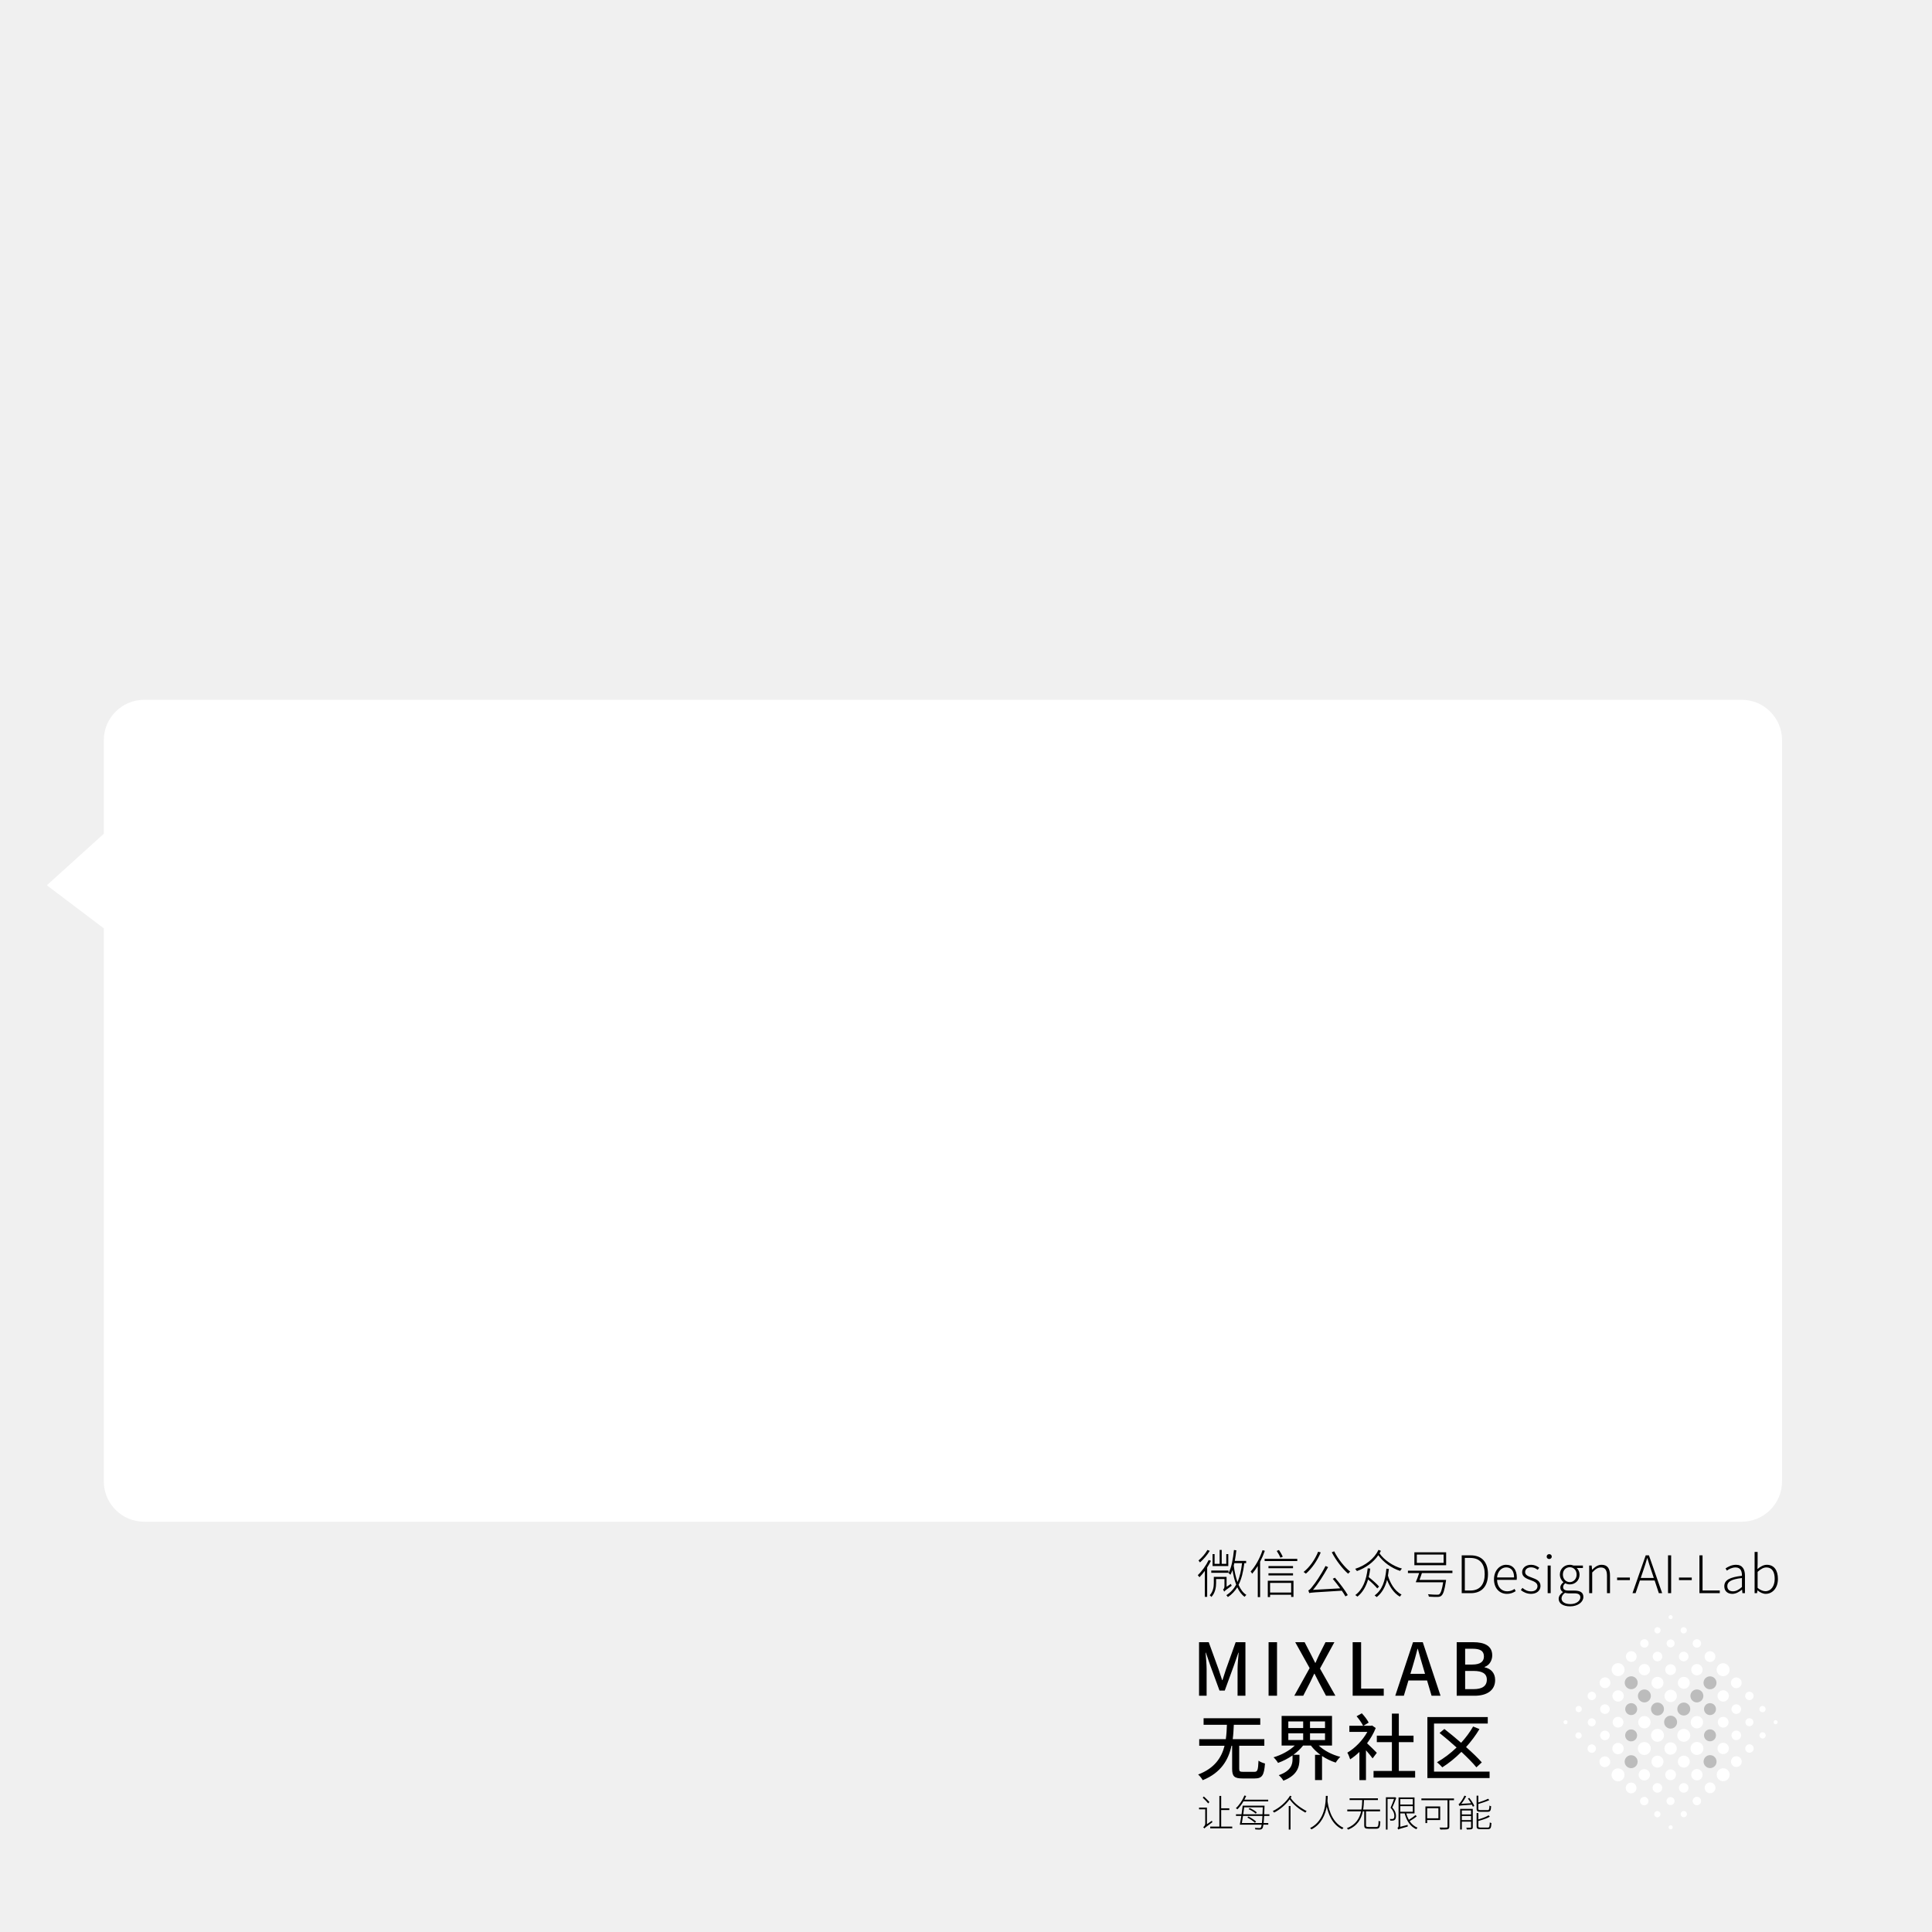
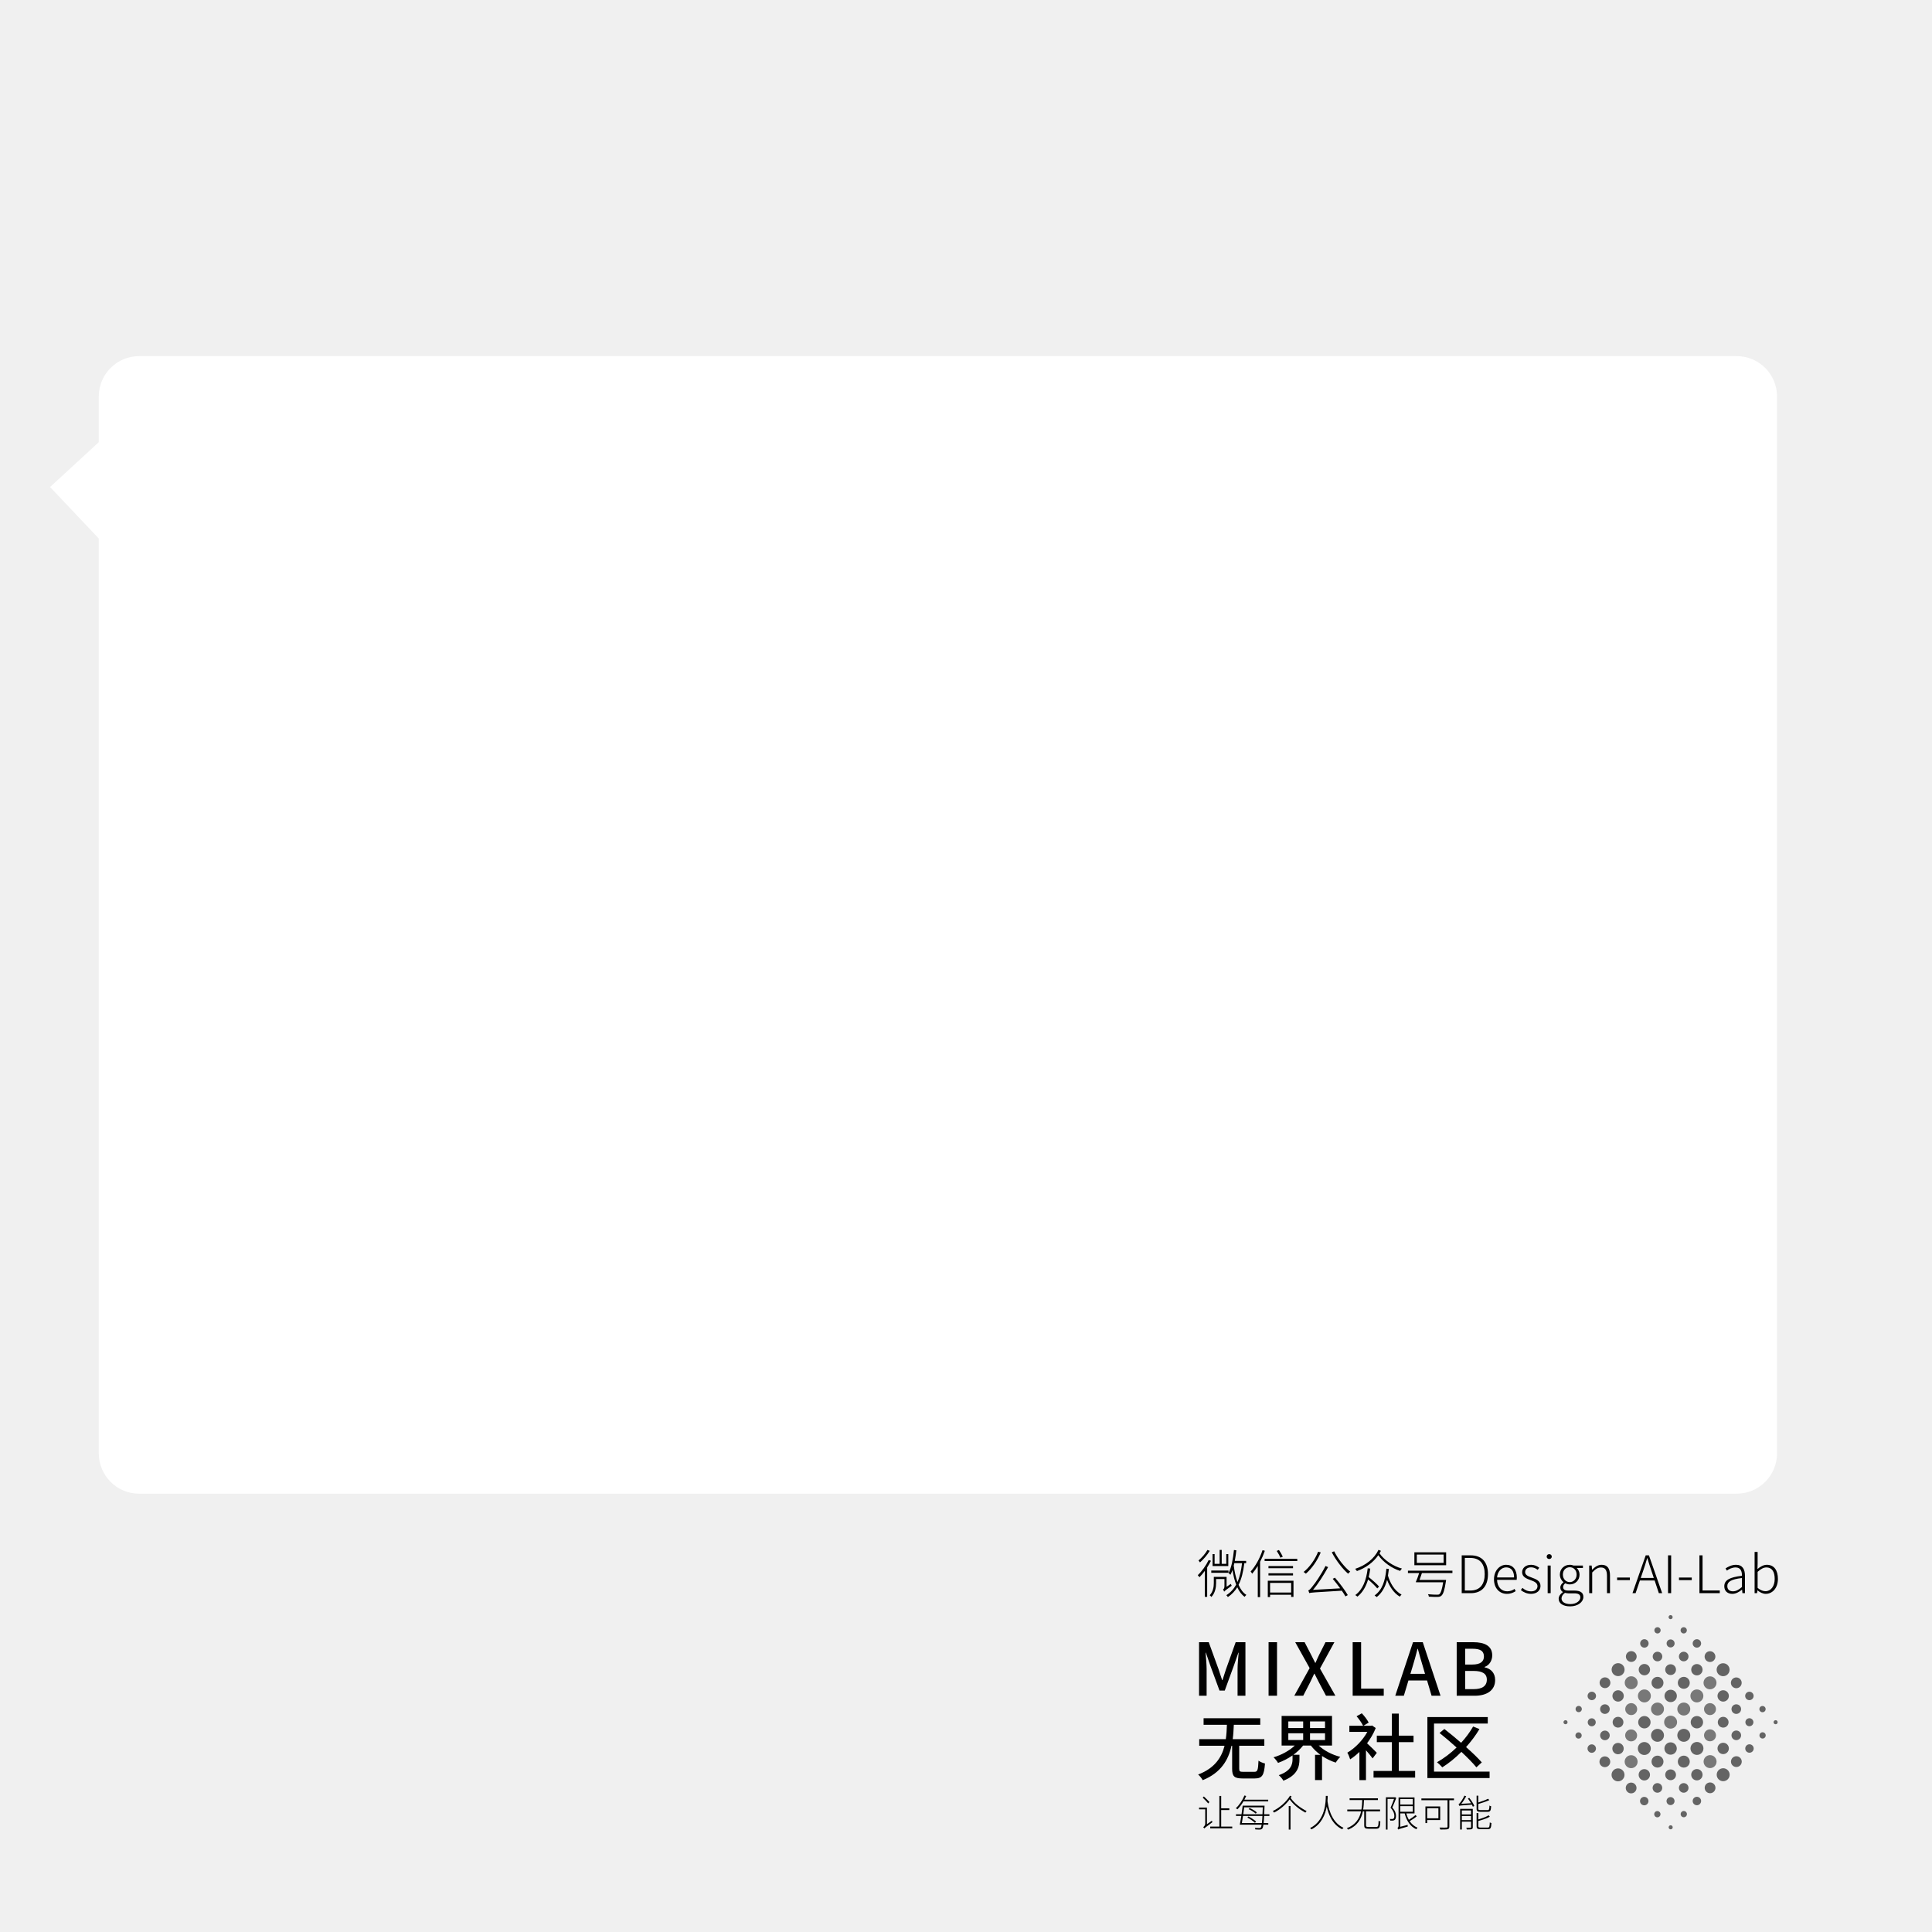
<svg xmlns="http://www.w3.org/2000/svg" width="1340px" height="1340px" viewBox="0 0 1340 1340" version="1.1">
  <defs />
  <g id="today_card" stroke="none" stroke-width="1" fill="none" fill-rule="evenodd">
    <g id="logo" transform="translate(1084, 1120)" fill-rule="nonzero">
-       <g id="light" fill="#FFFFFF">
+       <g id="light" fill="#646464">
        <circle id="Oval" cx="74.702" cy="1.616" r="1.414" />
        <circle id="Oval" cx="147.535" cy="74.5" r="1.414" />
        <circle id="Oval" cx="1.818" cy="74.5" r="1.414" />
        <circle id="Oval" cx="10.96" cy="65.358" r="2.172" />
        <circle id="Oval" cx="20.052" cy="56.266" r="2.929" />
        <circle id="Oval" cx="29.194" cy="47.124" r="3.738" />
        <circle id="Oval" cx="38.285" cy="38.033" r="4.495" />
        <circle id="Oval" cx="83.794" cy="10.758" r="2.172" />
        <circle id="Oval" cx="74.702" cy="19.85" r="2.778" />
        <circle id="Oval" cx="65.611" cy="28.941" r="3.334" />
        <circle id="Oval" cx="56.519" cy="38.033" r="3.94" />
        <circle id="Oval" cx="38.285" cy="56.266" r="3.94" />
        <circle id="Oval" cx="29.143" cy="65.408" r="3.334" />
        <circle id="Oval" cx="20.001" cy="74.551" r="2.778" />
        <circle id="Oval" cx="10.859" cy="83.693" r="2.172" />
        <circle id="Oval" cx="92.936" cy="19.85" r="2.929" />
        <circle id="Oval" cx="83.794" cy="28.941" r="3.334" />
        <circle id="Oval" cx="74.702" cy="38.033" r="3.738" />
        <circle id="Oval" cx="65.611" cy="47.175" r="4.142" />
        <circle id="Oval" cx="38.235" cy="74.5" r="3.738" />
        <circle id="Oval" cx="29.143" cy="83.642" r="3.334" />
        <circle id="Oval" cx="20.001" cy="92.784" r="2.929" />
        <circle id="Oval" cx="102.027" cy="28.992" r="3.738" />
        <circle id="Oval" cx="92.936" cy="38.083" r="3.94" />
        <circle id="Oval" cx="83.844" cy="47.175" r="4.142" />
        <circle id="Oval" cx="74.753" cy="56.266" r="4.293" />
        <circle id="Oval" cx="56.519" cy="74.5" r="4.293" />
        <circle id="Oval" cx="38.235" cy="92.784" r="3.94" />
        <circle id="Oval" cx="29.093" cy="101.926" r="3.738" />
        <circle id="Oval" cx="111.119" cy="38.083" r="4.495" />
        <circle id="Oval" cx="65.611" cy="83.592" r="4.495" />
        <circle id="Oval" cx="56.468" cy="92.734" r="4.495" />
        <circle id="Oval" cx="38.235" cy="111.018" r="4.495" />
        <circle id="Oval" cx="120.261" cy="47.175" r="3.738" />
        <circle id="Oval" cx="111.169" cy="56.266" r="3.94" />
        <circle id="Oval" cx="92.936" cy="74.5" r="4.293" />
        <circle id="Oval" cx="83.844" cy="83.592" r="4.495" />
        <circle id="Oval" cx="74.702" cy="92.734" r="4.293" />
        <circle id="Oval" cx="65.611" cy="101.825" r="4.142" />
        <circle id="Oval" cx="56.468" cy="110.967" r="3.94" />
        <circle id="Oval" cx="47.326" cy="120.109" r="3.738" />
        <circle id="Oval" cx="129.352" cy="56.266" r="2.929" />
        <circle id="Oval" cx="120.261" cy="65.408" r="3.334" />
        <circle id="Oval" cx="111.169" cy="74.5" r="3.738" />
        <circle id="Oval" cx="92.986" cy="92.683" r="4.495" />
        <circle id="Oval" cx="83.844" cy="101.825" r="4.142" />
        <circle id="Oval" cx="74.702" cy="110.967" r="3.738" />
        <circle id="Oval" cx="65.56" cy="120.059" r="3.334" />
        <circle id="Oval" cx="56.418" cy="129.201" r="2.929" />
        <circle id="Oval" cx="138.444" cy="65.408" r="2.172" />
        <circle id="Oval" cx="129.352" cy="74.5" r="2.778" />
        <circle id="Oval" cx="120.261" cy="83.592" r="3.334" />
        <circle id="Oval" cx="111.169" cy="92.683" r="3.94" />
        <circle id="Oval" cx="92.936" cy="110.917" r="3.94" />
        <circle id="Oval" cx="83.794" cy="120.059" r="3.334" />
        <circle id="Oval" cx="74.652" cy="129.201" r="2.778" />
        <circle id="Oval" cx="65.509" cy="138.292" r="2.172" />
        <circle id="Oval" cx="111.169" cy="110.917" r="4.495" />
        <circle id="Oval" cx="47.427" cy="28.941" r="3.738" />
        <circle id="Oval" cx="56.519" cy="19.85" r="2.929" />
        <circle id="Oval" cx="65.611" cy="10.758" r="2.172" />
        <circle id="Oval" cx="74.753" cy="147.384" r="1.414" />
        <circle id="Oval" cx="83.844" cy="138.242" r="2.172" />
        <circle id="Oval" cx="92.936" cy="129.15" r="2.929" />
        <circle id="Oval" cx="102.078" cy="120.008" r="3.738" />
        <circle id="Oval" cx="120.311" cy="101.825" r="3.738" />
        <circle id="Oval" cx="129.403" cy="92.734" r="2.929" />
        <circle id="Oval" cx="138.494" cy="83.642" r="2.172" />
      </g>
-       <g id="dark" opacity="0.501" transform="translate(42.42712, 42.42712)" fill="#888888">
+       <g id="dark" opacity="0.501" transform="translate(42.42712, 42.42712)" fill="#000000">
        <circle id="Oval" cx="4.95" cy="4.697" r="4.495" />
        <circle id="Oval" cx="14.092" cy="13.839" r="4.495" />
        <circle id="Oval" cx="4.95" cy="22.981" r="4.142" />
        <circle id="Oval" cx="23.183" cy="22.931" r="4.495" />
        <circle id="Oval" cx="4.899" cy="41.215" r="4.142" />
        <circle id="Oval" cx="59.6" cy="4.748" r="4.495" />
        <circle id="Oval" cx="50.508" cy="13.839" r="4.495" />
        <circle id="Oval" cx="41.417" cy="22.931" r="4.495" />
        <circle id="Oval" cx="32.275" cy="32.022" r="4.495" />
        <circle id="Oval" cx="4.899" cy="59.448" r="4.495" />
        <circle id="Oval" cx="59.6" cy="22.981" r="4.142" />
        <circle id="Oval" cx="59.6" cy="41.164" r="4.142" />
        <circle id="Oval" cx="59.651" cy="59.398" r="4.495" />
      </g>
    </g>
    <path d="M851.924,1077.892 L851.924,1086.172 L841.016,1086.172 L841.016,1077.892 L842.42,1077.892 L842.42,1084.66 L845.912,1084.66 L845.912,1075.012 L847.352,1075.012 L847.352,1084.66 L850.52,1084.66 L850.52,1077.892 L851.924,1077.892 Z M852.068,1089.304 L852.068,1090.852 L840.116,1090.852 L840.116,1089.304 L852.068,1089.304 Z M837.452,1075.012 L839.072,1075.624 C837.416,1078.396 834.752,1081.528 832.304,1083.652 C832.088,1083.292 831.548,1082.644 831.26,1082.32 C833.564,1080.412 836.12,1077.496 837.452,1075.012 Z M838.316,1081.996 L839.9,1082.536 C839.144,1084.084 838.208,1085.632 837.272,1087.144 L837.272,1107.556 L835.652,1107.556 L835.652,1089.52 C834.464,1091.176 833.132,1092.688 831.908,1093.948 C831.692,1093.624 831.116,1092.868 830.756,1092.508 C833.564,1089.88 836.444,1085.884 838.316,1081.996 Z M850.736,1100.572 L853.688,1098.556 C853.832,1098.988 854.12,1099.6 854.264,1099.852 C850.232,1102.768 849.548,1103.308 849.044,1103.956 C848.936,1103.524 848.54,1102.768 848.288,1102.372 C848.684,1102.156 849.26,1101.652 849.26,1100.248 L849.26,1095.208 L843.464,1095.208 L843.464,1097.944 C843.464,1100.86 842.888,1104.784 840.188,1107.628 C839.972,1107.268 839.36,1106.656 839.036,1106.44 C841.448,1103.848 841.88,1100.5 841.88,1097.908 L841.88,1093.696 L850.736,1093.696 L850.736,1100.572 Z M861.464,1084.192 L856.1,1084.192 C855.992,1084.768 855.848,1085.308 855.704,1085.884 C856.244,1089.952 857.072,1093.876 858.296,1097.26 C859.916,1093.624 860.852,1089.268 861.464,1084.192 Z M864.308,1084.192 L863.048,1084.192 C862.292,1090.24 861.104,1095.172 859.052,1099.204 C860.42,1102.336 862.184,1104.784 864.452,1106.188 C864.056,1106.512 863.552,1107.088 863.264,1107.52 C861.14,1106.044 859.448,1103.74 858.152,1100.896 C856.496,1103.56 854.408,1105.828 851.636,1107.7 C851.492,1107.376 850.916,1106.692 850.556,1106.404 C853.508,1104.532 855.74,1102.084 857.396,1099.06 C856.244,1096.108 855.416,1092.652 854.84,1088.944 C854.408,1090.132 853.94,1091.248 853.4,1092.256 C853.148,1091.932 852.5,1091.356 852.068,1091.068 C854.192,1087.144 855.2,1081.204 855.848,1075.048 L857.504,1075.264 C857.216,1077.82 856.892,1080.268 856.424,1082.608 L864.308,1082.608 L864.308,1084.192 Z M889.724,1079.692 L888.068,1080.412 C887.6,1079.152 886.52,1077.172 885.512,1075.696 L887.06,1075.048 C888.104,1076.56 889.184,1078.468 889.724,1079.692 Z M875.684,1075.156 L877.268,1075.588 C876.368,1078.216 875.252,1080.808 873.992,1083.22 L873.992,1107.736 L872.372,1107.736 L872.372,1086.1 C871.148,1088.116 869.816,1089.952 868.484,1091.5 C868.304,1091.14 867.764,1090.312 867.404,1089.988 C870.752,1086.352 873.812,1080.772 875.684,1075.156 Z M895.52,1097.872 L880.904,1097.872 L880.904,1104.568 L895.52,1104.568 L895.52,1097.872 Z M879.32,1107.7 L879.32,1096.36 L897.14,1096.36 L897.14,1107.592 L895.52,1107.592 L895.52,1106.08 L880.904,1106.08 L880.904,1107.7 L879.32,1107.7 Z M879.788,1092.688 L879.788,1091.176 L896.816,1091.176 L896.816,1092.688 L879.788,1092.688 Z M896.816,1086.172 L896.816,1087.684 L879.788,1087.684 L879.788,1086.172 L896.816,1086.172 Z M877.124,1081.168 L899.768,1081.168 L899.768,1082.716 L877.124,1082.716 L877.124,1081.168 Z M914.24,1076.236 L916.04,1076.74 C913.592,1082.572 909.812,1087.936 905.744,1091.464 C905.384,1091.14 904.628,1090.564 904.16,1090.276 C908.336,1086.964 912.044,1081.744 914.24,1076.236 Z M924.356,1095.028 L925.904,1094.272 C929.18,1098.052 932.996,1103.092 934.796,1106.332 L933.176,1107.232 C932.528,1106.116 931.664,1104.712 930.656,1103.272 C910.856,1104.46 909.164,1104.568 908.084,1104.928 C907.976,1104.532 907.652,1103.596 907.4,1103.092 C908.192,1102.912 909.272,1101.688 910.532,1099.996 C911.972,1098.376 916.364,1092.076 919.352,1086.136 L921.152,1086.928 C917.984,1092.616 914.384,1098.376 910.676,1102.696 L929.54,1101.652 C927.884,1099.384 926.048,1097.008 924.356,1095.028 Z M923.708,1076.632 L925.364,1075.948 C927.92,1081.168 932.672,1087.144 936.488,1090.06 C936.02,1090.42 935.408,1091.068 935.048,1091.5 C931.232,1088.26 926.48,1082.068 923.708,1076.632 Z M956.504,1100.428 L955.244,1101.688 C953.876,1100.032 951.32,1097.512 948.872,1095.496 C947.396,1100.572 945.056,1104.496 941.528,1107.376 C941.204,1107.088 940.448,1106.584 940.016,1106.296 C945.2,1102.444 947.612,1096.18 948.62,1087.756 L950.384,1087.936 C950.096,1090.06 949.772,1092.04 949.304,1093.84 C951.968,1095.964 955.064,1098.664 956.504,1100.428 Z M961.58,1088.008 L963.308,1088.188 C963.128,1089.808 962.912,1091.356 962.66,1092.832 C963.992,1097.44 966.908,1103.2 972.092,1105.972 C971.696,1106.296 971.192,1106.944 970.904,1107.412 C966.404,1104.784 963.596,1099.924 962.048,1095.748 C960.68,1100.932 958.484,1104.82 954.884,1107.7 C954.596,1107.412 953.84,1106.836 953.408,1106.548 C958.664,1102.804 960.752,1096.612 961.58,1088.008 Z M956.108,1074.94 L957.764,1075.624 C957.476,1076.2 957.152,1076.776 956.828,1077.388 C959.96,1081.96 966.188,1086.28 972.38,1087.936 C971.948,1088.332 971.408,1089.052 971.12,1089.556 C965.216,1087.72 959.384,1083.472 955.964,1078.648 C952.58,1083.58 947.324,1087.468 941.132,1089.664 C940.808,1089.232 940.376,1088.512 939.908,1088.116 C947.18,1085.776 953.228,1081.024 956.108,1074.94 Z M1001.252,1083.976 L1001.252,1078.216 L982.676,1078.216 L982.676,1083.976 L1001.252,1083.976 Z M1003.016,1076.632 L1003.016,1085.596 L980.984,1085.596 L980.984,1076.632 L1003.016,1076.632 Z M1007.372,1091.032 L986.204,1091.032 C985.7,1092.58 985.124,1094.344 984.548,1095.784 L1002.98,1095.784 C1002.98,1095.784 1002.944,1096.432 1002.872,1096.684 C1001.9,1103.02 1001,1105.72 999.668,1106.8 C998.948,1107.412 998.264,1107.556 997.04,1107.592 C995.924,1107.628 993.512,1107.592 991.028,1107.412 C990.992,1106.872 990.776,1106.224 990.416,1105.72 C993.044,1106.008 995.636,1106.044 996.608,1106.044 C997.472,1106.044 997.904,1106.008 998.3,1105.72 C999.308,1104.928 1000.136,1102.588 1000.964,1097.44 L983,1097.44 L983,1097.404 L981.92,1097.404 C982.712,1095.712 983.612,1093.192 984.296,1091.032 L976.52,1091.032 L976.52,1089.412 L1007.372,1089.412 L1007.372,1091.032 Z M1013.816,1105 L1013.816,1078.756 L1020.008,1078.756 C1028.072,1078.756 1032.032,1083.76 1032.032,1091.788 C1032.032,1099.816 1028.072,1105 1020.044,1105 L1013.816,1105 Z M1015.976,1103.164 L1019.792,1103.164 C1026.704,1103.164 1029.764,1098.592 1029.764,1091.788 C1029.764,1084.984 1026.704,1080.556 1019.792,1080.556 L1015.976,1080.556 L1015.976,1103.164 Z M1045.136,1105.468 C1040.204,1105.468 1036.208,1101.724 1036.208,1095.424 C1036.208,1089.196 1040.276,1085.308 1044.632,1085.308 C1049.276,1085.308 1052.048,1088.62 1052.048,1094.236 C1052.048,1094.776 1052.012,1095.28 1051.94,1095.748 L1038.332,1095.748 C1038.44,1100.428 1041.212,1103.704 1045.352,1103.704 C1047.404,1103.704 1049.024,1103.056 1050.464,1102.048 L1051.256,1103.596 C1049.708,1104.568 1047.908,1105.468 1045.136,1105.468 Z M1038.332,1094.092 L1050.14,1094.092 C1050.14,1089.448 1048.016,1087.108 1044.668,1087.108 C1041.536,1087.108 1038.728,1089.7 1038.332,1094.092 Z M1061.876,1105.468 C1059.068,1105.468 1056.548,1104.28 1054.82,1102.84 L1055.936,1101.328 C1057.592,1102.732 1059.356,1103.74 1061.984,1103.74 C1064.9,1103.74 1066.376,1102.084 1066.376,1100.104 C1066.376,1097.836 1063.964,1096.792 1061.732,1096 C1058.888,1094.992 1055.72,1093.804 1055.72,1090.492 C1055.72,1087.684 1057.988,1085.308 1062.02,1085.308 C1064.108,1085.308 1066.16,1086.208 1067.6,1087.36 L1066.52,1088.8 C1065.224,1087.828 1063.82,1087.072 1061.948,1087.072 C1059.104,1087.072 1057.808,1088.656 1057.808,1090.384 C1057.808,1092.508 1060.04,1093.3 1062.272,1094.128 C1065.224,1095.244 1068.464,1096.288 1068.464,1099.996 C1068.464,1102.948 1066.124,1105.468 1061.876,1105.468 Z M1073.432,1105 L1073.432,1085.812 L1075.52,1085.812 L1075.52,1105 L1073.432,1105 Z M1074.512,1081.312 C1073.54,1081.312 1072.748,1080.628 1072.748,1079.656 C1072.748,1078.576 1073.54,1077.928 1074.512,1077.928 C1075.448,1077.928 1076.276,1078.576 1076.276,1079.656 C1076.276,1080.628 1075.448,1081.312 1074.512,1081.312 Z M1088.984,1114.144 C1084.196,1114.144 1081.064,1112.128 1081.064,1108.888 C1081.064,1107.196 1082.18,1105.504 1083.944,1104.316 L1083.944,1104.136 C1082.972,1103.56 1082.216,1102.552 1082.216,1101.04 C1082.216,1099.384 1083.476,1098.124 1084.34,1097.476 L1084.34,1097.332 C1083.116,1096.324 1081.892,1094.416 1081.892,1092.112 C1081.892,1088.116 1084.988,1085.308 1088.768,1085.308 C1089.812,1085.308 1090.712,1085.56 1091.324,1085.812 L1097.876,1085.812 L1097.876,1087.54 L1093.556,1087.54 C1094.708,1088.548 1095.536,1090.204 1095.536,1092.148 C1095.536,1096.108 1092.548,1098.916 1088.768,1098.916 C1087.724,1098.916 1086.536,1098.628 1085.672,1098.124 C1084.844,1098.772 1084.16,1099.564 1084.16,1100.788 C1084.16,1102.156 1084.988,1103.2 1087.76,1103.2 L1091.792,1103.2 C1096.148,1103.2 1098.2,1104.568 1098.2,1107.628 C1098.2,1110.976 1094.6,1114.144 1088.984,1114.144 Z M1088.768,1097.332 C1091.288,1097.332 1093.52,1095.244 1093.52,1092.112 C1093.52,1088.944 1091.36,1087 1088.768,1087 C1086.14,1087 1083.98,1088.944 1083.98,1092.112 C1083.98,1095.244 1086.212,1097.332 1088.768,1097.332 Z M1089.236,1112.56 C1093.412,1112.56 1096.112,1110.22 1096.112,1107.916 C1096.112,1105.864 1094.6,1105.108 1091.756,1105.108 L1087.832,1105.108 C1087.4,1105.108 1086.392,1105 1085.42,1104.784 C1083.764,1105.936 1083.044,1107.34 1083.044,1108.636 C1083.044,1110.976 1085.312,1112.56 1089.236,1112.56 Z M1102.232,1105 L1102.232,1085.812 L1103.96,1085.812 L1104.212,1088.728 L1104.284,1088.728 C1106.228,1086.82 1108.208,1085.308 1110.836,1085.308 C1114.832,1085.308 1116.668,1087.792 1116.668,1092.724 L1116.668,1105 L1114.58,1105 L1114.58,1093.012 C1114.58,1089.016 1113.32,1087.18 1110.368,1087.18 C1108.136,1087.18 1106.552,1088.332 1104.32,1090.636 L1104.32,1105 L1102.232,1105 Z M1121.6,1095.928 L1121.6,1094.164 L1130.456,1094.164 L1130.456,1095.928 L1121.6,1095.928 Z M1137.98,1094.452 L1147.052,1094.452 L1145.468,1089.7 C1144.388,1086.64 1143.524,1083.868 1142.588,1080.7 L1142.444,1080.7 C1141.544,1083.868 1140.644,1086.64 1139.6,1089.7 L1137.98,1094.452 Z M1150.544,1105 L1147.628,1096.18 L1137.404,1096.18 L1134.416,1105 L1132.256,1105 L1141.436,1078.756 L1143.668,1078.756 L1152.848,1105 L1150.544,1105 Z M1156.916,1105 L1156.916,1078.756 L1159.076,1078.756 L1159.076,1105 L1156.916,1105 Z M1164.512,1095.928 L1164.512,1094.164 L1173.368,1094.164 L1173.368,1095.928 L1164.512,1095.928 Z M1178.696,1105 L1178.696,1078.756 L1180.856,1078.756 L1180.856,1103.128 L1192.808,1103.128 L1192.808,1105 L1178.696,1105 Z M1201.52,1105.468 C1198.424,1105.468 1195.94,1103.74 1195.94,1100.176 C1195.94,1095.928 1199.72,1093.912 1208.18,1092.94 C1208.252,1090.096 1207.424,1087.144 1203.788,1087.144 C1201.268,1087.144 1199.072,1088.332 1197.74,1089.34 L1196.804,1087.828 C1198.28,1086.82 1200.944,1085.308 1204.076,1085.308 C1208.648,1085.308 1210.268,1088.584 1210.268,1092.832 L1210.268,1105 L1208.504,1105 L1208.288,1102.552 L1208.216,1102.552 C1206.272,1104.136 1203.968,1105.468 1201.52,1105.468 Z M1201.952,1103.704 C1204.076,1103.704 1205.912,1102.696 1208.18,1100.716 L1208.18,1094.488 C1200.62,1095.352 1198.028,1097.116 1198.028,1100.068 C1198.028,1102.696 1199.828,1103.704 1201.952,1103.704 Z M1224.668,1105.468 C1222.868,1105.468 1220.744,1104.532 1218.98,1103.056 L1218.908,1103.056 L1218.656,1105 L1216.964,1105 L1216.964,1076.38 L1219.052,1076.38 L1219.052,1084.588 L1218.944,1088.26 C1220.852,1086.64 1223.12,1085.308 1225.424,1085.308 C1230.536,1085.308 1233.128,1089.196 1233.128,1095.1 C1233.128,1101.652 1229.168,1105.468 1224.668,1105.468 Z M1224.488,1103.632 C1228.232,1103.632 1230.896,1100.248 1230.896,1095.1 C1230.896,1090.492 1229.312,1087.144 1225.028,1087.144 C1223.192,1087.144 1221.212,1088.224 1219.052,1090.204 L1219.052,1101.292 C1221.032,1103.02 1223.084,1103.632 1224.488,1103.632 Z" id="微信公众号Design-AI-Lab" fill="#000000" />
    <g id="bg" transform="translate(831, 1139)" fill="#000000">
      <path d="M7.827,110.842 L7.006,111.827 C6.159,110.764 4.491,109.053 3.182,107.809 L3.978,107.005 C5.312,108.224 6.981,109.883 7.827,110.842 Z M6.108,126.241 L9.521,123.83 C9.598,124.167 9.778,124.634 9.906,124.841 C5.235,128.315 4.645,128.756 4.337,129.196 C4.183,128.937 3.747,128.496 3.516,128.315 C3.952,127.978 4.928,127.071 4.928,125.852 L4.928,115.923 L0.642,115.923 L0.642,114.705 L6.108,114.705 L6.108,126.241 Z M15.988,127.874 L23.662,127.874 L23.662,129.093 L8.392,129.093 L8.392,127.874 L14.731,127.874 L14.731,106.617 L15.988,106.617 L15.988,115.197 L21.634,115.197 L21.634,116.416 L15.988,116.416 L15.988,127.874 Z M48.606,110.401 L31.438,110.401 C30.18,112.553 28.717,114.446 27.255,115.897 C27.024,115.69 26.485,115.301 26.177,115.12 C28.538,112.994 30.745,109.676 32.131,106.305 L33.337,106.668 C32.952,107.524 32.541,108.405 32.079,109.235 L48.606,109.235 L48.606,110.401 Z M40.702,118.049 L39.958,118.905 C38.906,117.893 36.801,116.571 35.005,115.768 L35.749,115.016 C37.546,115.794 39.65,117.064 40.702,118.049 Z M34.158,121.627 L34.877,120.875 C36.776,121.808 39.085,123.312 40.189,124.4 L39.419,125.282 C38.315,124.141 36.083,122.612 34.158,121.627 Z M30.334,125.437 L44.218,125.437 C44.372,124.219 44.5,122.586 44.603,120.486 L31.13,120.486 C30.847,122.301 30.565,124.012 30.334,125.437 Z M44.834,114.523 L31.951,114.523 C31.771,116.053 31.54,117.686 31.309,119.345 L44.629,119.345 C44.706,117.945 44.783,116.338 44.834,114.523 Z M49.428,120.486 L45.809,120.486 C45.706,122.56 45.578,124.193 45.45,125.437 L48.658,125.437 L48.658,126.578 L45.296,126.578 C45.091,128.004 44.834,128.782 44.526,129.196 C44.09,129.715 43.602,129.896 42.884,129.948 C42.191,129.974 40.933,129.948 39.676,129.844 C39.65,129.533 39.522,129.093 39.342,128.782 C40.728,128.885 42.011,128.911 42.499,128.911 C42.961,128.911 43.217,128.859 43.448,128.574 C43.653,128.289 43.884,127.693 44.064,126.578 L28.897,126.578 C29.205,124.971 29.59,122.793 29.949,120.486 L26.254,120.486 L26.254,119.345 L30.103,119.345 C30.411,117.271 30.693,115.12 30.899,113.383 L46.066,113.383 C46.066,113.383 46.04,113.901 46.04,114.083 C45.963,116.105 45.912,117.816 45.835,119.345 L49.428,119.345 L49.428,120.486 Z M62.85,129.948 L62.85,113.642 L64.081,113.642 L64.081,129.948 L62.85,129.948 Z M63.748,106.461 L64.826,106.979 C64.646,107.316 64.415,107.679 64.158,108.042 C67.033,111.983 70.703,114.757 75.271,117.142 C74.937,117.375 74.578,117.842 74.372,118.205 C69.958,115.742 66.442,112.994 63.465,109.002 C60.745,112.735 56.767,116.105 52.687,118.179 C52.456,117.842 52.122,117.375 51.763,117.116 C56.588,114.834 61.181,110.764 63.748,106.461 Z M88.564,106.591 L89.873,106.591 C89.847,107.42 89.847,108.665 89.719,110.142 C90.078,112.735 91.592,124.582 100.831,128.73 C100.498,128.989 100.138,129.404 99.933,129.741 C92.876,126.474 90.284,118.853 89.206,114.005 C88.205,119.527 85.562,126.267 78.607,129.819 C78.376,129.507 77.965,129.145 77.657,128.911 C88.462,123.571 88.513,110.298 88.564,106.591 Z M118.205,128.159 L123.441,128.159 C124.852,128.159 125.057,127.511 125.186,123.856 C125.519,124.089 126.033,124.297 126.392,124.374 C126.187,128.341 125.776,129.378 123.518,129.378 L118.154,129.378 C115.844,129.378 115.203,128.885 115.203,127.019 L115.203,117.297 L114.253,117.297 C113.227,122.43 110.635,127.356 104.013,130 C103.834,129.689 103.449,129.222 103.167,128.989 C109.48,126.604 111.969,122.041 113.047,117.297 L103.449,117.297 L103.449,116.079 L113.252,116.079 C113.663,113.823 113.766,111.542 113.817,109.494 L105.066,109.494 L105.066,108.276 L124.698,108.276 L124.698,109.494 L115.023,109.494 C114.946,111.568 114.843,113.823 114.458,116.079 L126.187,116.079 L126.187,117.297 L116.434,117.297 L116.434,127.045 C116.434,127.926 116.742,128.159 118.205,128.159 Z M136.631,107.498 L137.427,108.016 C136.631,110.09 135.605,112.605 134.681,114.679 C136.708,116.908 137.222,118.853 137.222,120.512 C137.222,121.73 136.965,122.819 136.298,123.286 C135.99,123.519 135.528,123.675 135.04,123.726 C134.501,123.778 133.834,123.778 133.295,123.752 C133.27,123.415 133.141,122.949 132.91,122.612 C133.578,122.638 134.168,122.663 134.63,122.638 C134.963,122.612 135.271,122.534 135.477,122.378 C135.939,122.067 136.093,121.238 136.093,120.434 C136.093,118.905 135.528,117.064 133.475,114.834 C134.373,112.786 135.271,110.505 135.887,108.716 L131.371,108.716 L131.371,129.948 L130.241,129.948 L130.241,107.55 L136.426,107.55 L136.631,107.498 Z M140.224,113.694 L140.224,117.582 L148.899,117.582 L148.899,113.694 L140.224,113.694 Z M148.899,108.82 L140.224,108.82 L140.224,112.579 L148.899,112.579 L148.899,108.82 Z M150.772,119.916 L151.645,120.745 C150.259,121.964 148.283,123.182 146.717,124.115 C148.103,126.163 149.899,127.771 152.183,128.626 C151.927,128.911 151.516,129.378 151.337,129.715 C147.179,127.874 144.561,123.908 143.253,118.723 L140.224,118.723 L140.224,128.03 L145.306,126.708 C145.306,127.045 145.331,127.589 145.383,127.848 C139.942,129.404 139.249,129.611 138.813,129.922 C138.71,129.637 138.454,129.119 138.223,128.807 C138.556,128.652 139.018,128.237 139.018,127.226 L139.018,107.679 L150.079,107.679 L150.079,118.723 L144.382,118.723 C144.792,120.356 145.408,121.86 146.153,123.182 C147.692,122.275 149.591,120.927 150.772,119.916 Z M166.658,115.146 L158.856,115.146 L158.856,122.145 L166.658,122.145 L166.658,115.146 Z M167.889,123.363 L158.856,123.363 L158.856,125.463 L157.65,125.463 L157.65,113.927 L167.889,113.927 L167.889,123.363 Z M177.462,108.379 L177.462,109.598 L174.228,109.598 L174.228,127.848 C174.228,128.963 173.92,129.456 173.099,129.689 C172.226,129.922 170.481,129.922 167.992,129.922 C167.889,129.533 167.658,128.937 167.453,128.548 C169.66,128.626 171.662,128.6 172.278,128.574 C172.791,128.522 172.971,128.367 172.971,127.822 L172.971,109.598 L154.852,109.598 L154.852,108.379 L177.462,108.379 Z M200.764,117.634 L195.862,117.634 C193.758,117.634 193.142,117.219 193.142,115.534 L193.142,106.461 L194.348,106.461 L194.348,111.179 C196.786,110.401 199.481,109.416 201.098,108.587 L201.97,109.52 C199.917,110.453 196.966,111.464 194.348,112.216 L194.348,115.508 C194.348,116.286 194.605,116.468 195.888,116.468 L200.687,116.468 C201.765,116.468 201.97,116.001 202.073,113.305 C202.381,113.512 202.843,113.694 203.228,113.797 C203.048,116.831 202.663,117.634 200.764,117.634 Z M182.902,123.389 L189.293,123.389 L189.293,120.512 L182.902,120.512 L182.902,123.389 Z M189.293,116.701 L182.902,116.701 L182.902,119.449 L189.293,119.449 L189.293,116.701 Z M190.499,115.586 L190.499,128.237 C190.499,129.067 190.319,129.43 189.754,129.663 C189.139,129.87 188.035,129.896 186.393,129.896 C186.341,129.533 186.136,129.041 185.956,128.678 C187.368,128.73 188.497,128.704 188.856,128.678 C189.216,128.678 189.293,128.6 189.293,128.263 L189.293,124.452 L182.902,124.452 L182.902,129.922 L181.722,129.922 L181.722,115.586 L190.499,115.586 Z M187.086,108.431 L188.061,107.99 C189.472,109.727 190.986,112.061 191.551,113.59 L190.55,114.083 C190.37,113.668 190.139,113.201 189.883,112.683 C182.338,113.201 181.568,113.305 181.08,113.486 C181.029,113.201 180.824,112.553 180.67,112.242 C181.029,112.19 181.388,111.801 181.799,111.205 C182.286,110.687 183.775,108.509 184.699,106.409 L185.931,106.876 C184.904,108.768 183.698,110.661 182.517,112.086 L189.318,111.698 C188.651,110.583 187.855,109.416 187.086,108.431 Z M195.939,128.574 L200.841,128.574 C201.996,128.574 202.176,128.03 202.304,124.971 C202.612,125.204 203.074,125.386 203.433,125.437 C203.253,128.859 202.868,129.689 200.892,129.689 L195.914,129.689 C193.758,129.689 193.142,129.274 193.142,127.563 L193.142,118.49 L194.374,118.49 L194.374,122.923 C196.966,122.145 199.866,121.108 201.483,120.071 L202.304,121.03 C200.328,122.223 197.12,123.234 194.374,123.986 L194.374,127.589 C194.374,128.367 194.631,128.574 195.939,128.574 Z" id="让每个人无限可能" />
      <path d="M31.319,89.913 L38.947,89.913 C41.22,89.913 41.574,88.805 41.877,82.155 C42.938,83.012 45.06,83.818 46.373,84.12 C45.767,92.331 44.403,94.497 39.301,94.497 L30.713,94.497 C25.056,94.497 23.591,92.986 23.591,87.797 L23.591,71.828 L23.136,71.828 C21.065,81.5 15.963,90.518 3.182,95.706 C2.526,94.497 1.212,92.785 0,91.777 C11.467,87.445 16.266,79.989 18.337,71.828 L0.758,71.828 L0.758,67.244 L19.196,67.244 C19.701,63.869 19.853,60.544 19.954,57.27 L3.789,57.27 L3.789,52.736 L43.09,52.736 L43.09,57.27 L24.752,57.27 C24.601,60.544 24.449,63.869 23.995,67.244 L45.918,67.244 L45.918,71.828 L28.491,71.828 L28.491,87.747 C28.491,89.611 28.945,89.913 31.319,89.913 Z M62.551,63.164 L62.551,67.849 L72.856,67.849 L72.856,63.164 L62.551,63.164 Z M62.551,54.952 L62.551,59.537 L72.856,59.537 L72.856,54.952 L62.551,54.952 Z M88.01,59.537 L88.01,54.952 L77.604,54.952 L77.604,59.537 L88.01,59.537 Z M88.01,67.849 L88.01,63.164 L77.604,63.164 L77.604,67.849 L88.01,67.849 Z M92.86,71.677 L83.666,71.677 C87.354,75.204 92.91,78.075 98.618,79.536 C97.558,80.493 96.143,82.307 95.436,83.516 C92.102,82.458 88.869,80.846 85.939,78.931 L85.939,95.606 L81.09,95.606 L81.09,78.125 L84.828,78.125 C82.302,76.261 79.978,74.045 78.21,71.677 L72.805,71.677 C70.987,73.995 68.663,76.211 66.087,78.075 L70.279,78.075 L70.279,81.299 C70.279,86.085 69.067,92.231 59.116,96.059 C58.56,94.85 56.994,93.137 55.933,92.231 C64.521,89.258 65.48,84.674 65.48,81.148 L65.48,78.528 C62.348,80.694 58.913,82.458 55.428,83.717 C54.721,82.508 53.357,80.795 52.296,79.838 C57.701,78.276 63.308,75.254 67.046,71.677 L57.903,71.677 L57.903,51.124 L92.86,51.124 L92.86,71.677 Z M123.939,76.715 L121.009,80.594 C120.05,79.183 118.13,76.916 116.412,74.952 L116.412,95.656 L111.866,95.656 L111.866,76.11 C109.795,78.125 107.572,79.888 105.451,81.249 C105.097,79.989 104.087,77.521 103.481,76.614 C108.785,73.541 114.139,68.05 117.372,62.207 L104.895,62.207 L104.895,57.975 L114.442,57.975 C113.533,56.111 111.614,53.29 109.896,51.376 L113.533,49.31 C115.402,51.275 117.423,53.945 118.282,55.758 L114.644,57.975 L119.848,57.975 L120.656,57.773 L123.182,59.537 C121.717,63.264 119.595,66.841 117.17,70.116 C119.191,71.929 122.929,75.657 123.939,76.715 Z M139.195,89.309 L150.51,89.309 L150.51,93.893 L121.666,93.893 L121.666,89.309 L134.396,89.309 L134.396,69.31 L123.939,69.31 L123.939,64.826 L134.396,64.826 L134.396,49.512 L139.195,49.512 L139.195,64.826 L149.399,64.826 L149.399,69.31 L139.195,69.31 L139.195,89.309 Z M163.606,89.762 L202.15,89.762 L202.15,94.246 L159.009,94.246 L159.009,51.93 L200.887,51.93 L200.887,56.413 L163.606,56.413 L163.606,89.762 Z M196.744,83.364 L193.006,86.79 C190.582,83.818 186.843,80.04 182.6,76.06 C178.407,80.291 173.911,83.919 169.365,86.79 C168.557,85.883 166.738,84.07 165.677,83.264 C170.426,80.594 175.073,77.067 179.266,73.037 C175.275,69.461 171.184,65.934 167.446,62.962 L170.78,60.192 C174.366,62.962 178.458,66.337 182.398,69.763 C185.631,66.237 188.46,62.458 190.733,58.479 L195.128,60.242 C192.501,64.675 189.319,68.856 185.833,72.735 C190.177,76.564 194.118,80.342 196.744,83.364 Z" id="无界社区" />
      <path d="M0.642,37.143 L0.642,0 L7.357,0 L14.174,18.773 C15.032,21.246 15.79,23.769 16.648,26.293 L16.901,26.293 C17.759,23.769 18.466,21.246 19.324,18.773 L26.04,0 L32.806,0 L32.806,37.143 L27.353,37.143 L27.353,18.773 C27.353,15.443 27.807,10.648 28.11,7.267 L27.908,7.267 L24.929,15.846 L18.466,33.56 L14.831,33.56 L8.317,15.846 L5.388,7.267 L5.186,7.267 C5.439,10.648 5.893,15.443 5.893,18.773 L5.893,37.143 L0.642,37.143 Z M48.863,37.143 L48.863,0 L54.721,0 L54.721,37.143 L48.863,37.143 Z M66.688,37.143 L77.342,17.966 L67.344,0 L73.858,0 L78.352,8.68 C79.261,10.396 80.068,12.061 81.179,14.282 L81.432,14.282 C82.391,12.061 83.098,10.396 83.957,8.68 L88.349,0 L94.51,0 L84.512,18.269 L95.217,37.143 L88.703,37.143 L83.805,27.908 C82.846,26.04 81.886,24.123 80.725,21.852 L80.523,21.852 C79.463,24.123 78.554,26.04 77.645,27.908 L72.898,37.143 L66.688,37.143 Z M107.184,37.143 L107.184,0 L113.041,0 L113.041,32.197 L128.744,32.197 L128.744,37.143 L107.184,37.143 Z M147.225,21.953 L157.374,21.953 L155.91,16.957 C154.648,12.919 153.537,8.781 152.376,4.592 L152.174,4.592 C151.113,8.832 149.952,12.919 148.74,16.957 L147.225,21.953 Z M161.919,37.143 L158.788,26.545 L145.862,26.545 L142.681,37.143 L136.723,37.143 L149.043,0 L155.809,0 L168.13,37.143 L161.919,37.143 Z M179.339,37.143 L179.339,0 L190.852,0 C198.476,0 203.98,2.422 203.98,9.134 C203.98,12.667 202.011,16.048 198.678,17.158 L198.678,17.411 C202.92,18.319 206,21.196 206,26.242 C206,33.61 199.991,37.143 191.761,37.143 L179.339,37.143 Z M185.197,15.493 L190.195,15.493 C195.851,15.493 198.224,13.373 198.224,9.891 C198.224,6.005 195.598,4.542 190.347,4.542 L185.197,4.542 L185.197,15.493 Z M185.197,32.55 L191.104,32.55 C196.911,32.55 200.244,30.481 200.244,25.939 C200.244,21.751 197.012,19.934 191.104,19.934 L185.197,19.934 L185.197,32.55 Z" id="MIXLAB" />
    </g>
-     <path d="M100,485.372 L1208,485.372 C1223.464,485.372 1236,497.908 1236,513.372 L1236,1027.439 C1236,1042.903 1223.464,1055.439 1208,1055.439 L100,1055.439 C84.536,1055.439 72,1042.903 72,1027.439 L72,643.875 L32.485,614 L72,578.301 L72,513.372 C72,497.908 84.536,485.372 100,485.372 Z" id="detail" fill="#FFFFFF" />
-     <rect id="name" x="403" y="104" width="699" height="81" />
-     <rect id="title" x="403" y="199" width="699" height="81" />
-     <rect id="avatar" x="68" y="52" width="280" height="280" />
+     <path d="M96.515,247 L1204.515,247 C1219.979,247 1232.515,259.536 1232.515,275 L1232.515,1008 C1232.515,1023.464 1219.979,1036 1204.515,1036 L96.515,1036 C81.051,1036 68.515,1023.464 68.515,1008 L68.515,373.509 L34.728,337.783 L68.515,306.688 L68.515,275 C68.515,259.536 81.051,247 96.515,247 Z" id="detail" fill="#FFFFFF" />
+     <rect id="name" x="327" y="1067" width="455" height="81" />
+     <rect id="title" x="327" y="1162" width="455" height="81" />
+     <rect id="avatar" x="80" y="1055" width="200" height="200" />
+     <rect id="emoji" x="80" y="25" width="200" height="200" />
+     <rect id="emoji" x="280" y="125" width="114" height="114" />
+     <rect id="emoji" x="412" y="93" width="89" height="89" />
  </g>
</svg>
